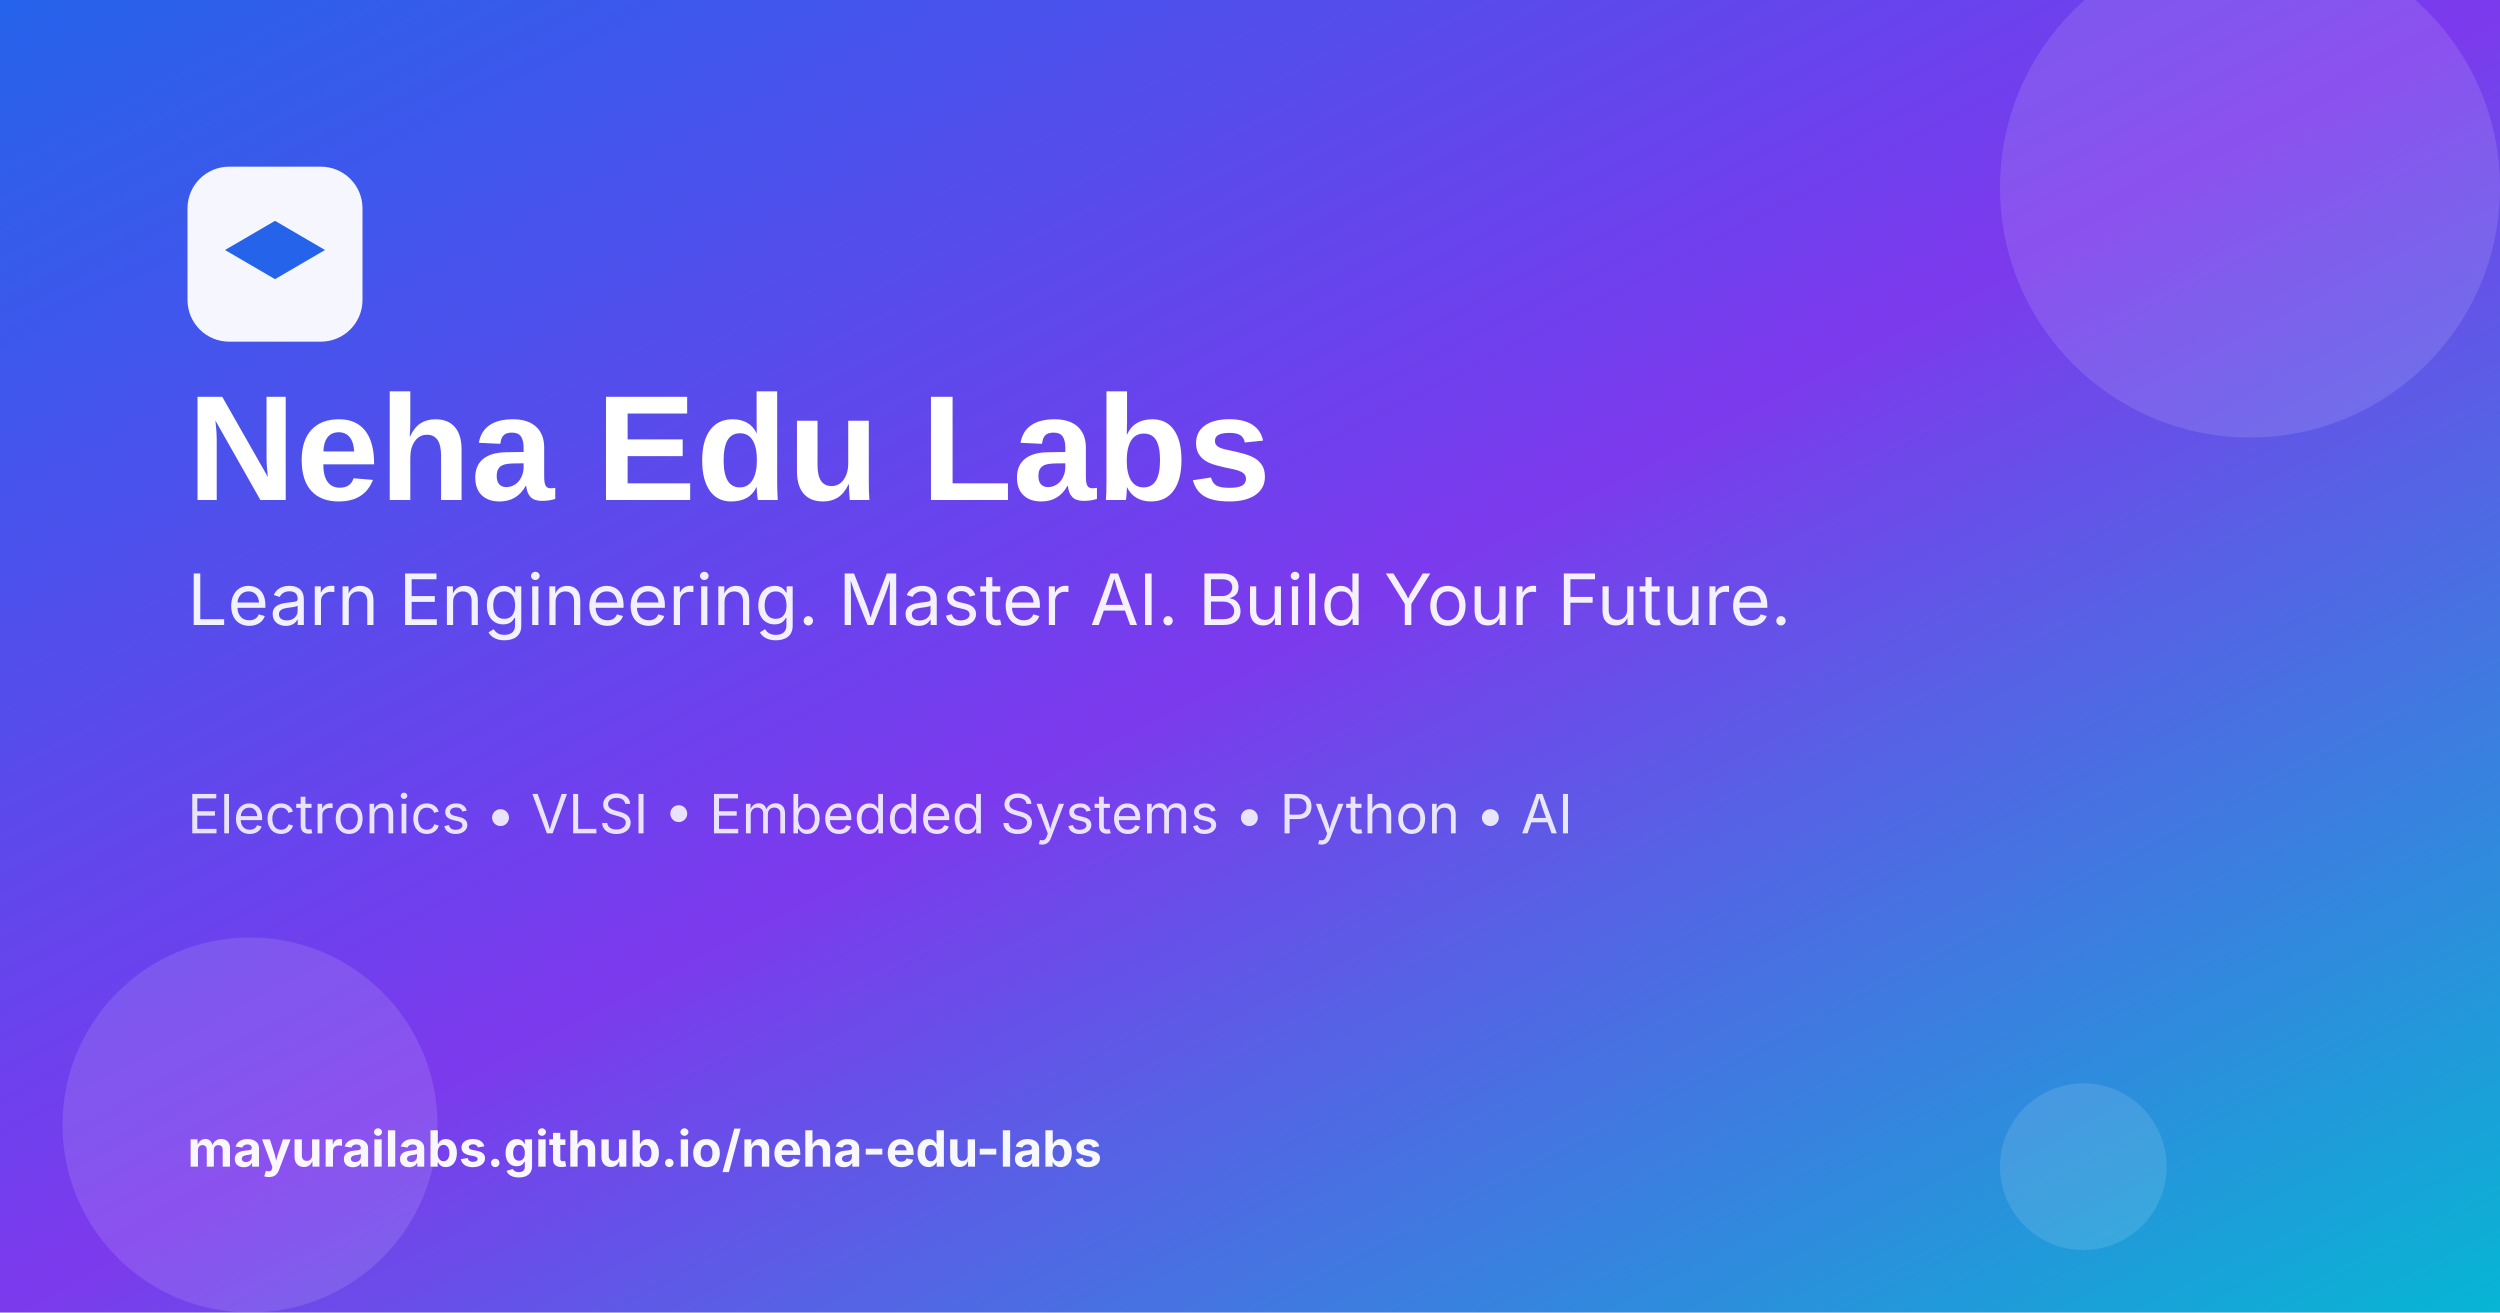
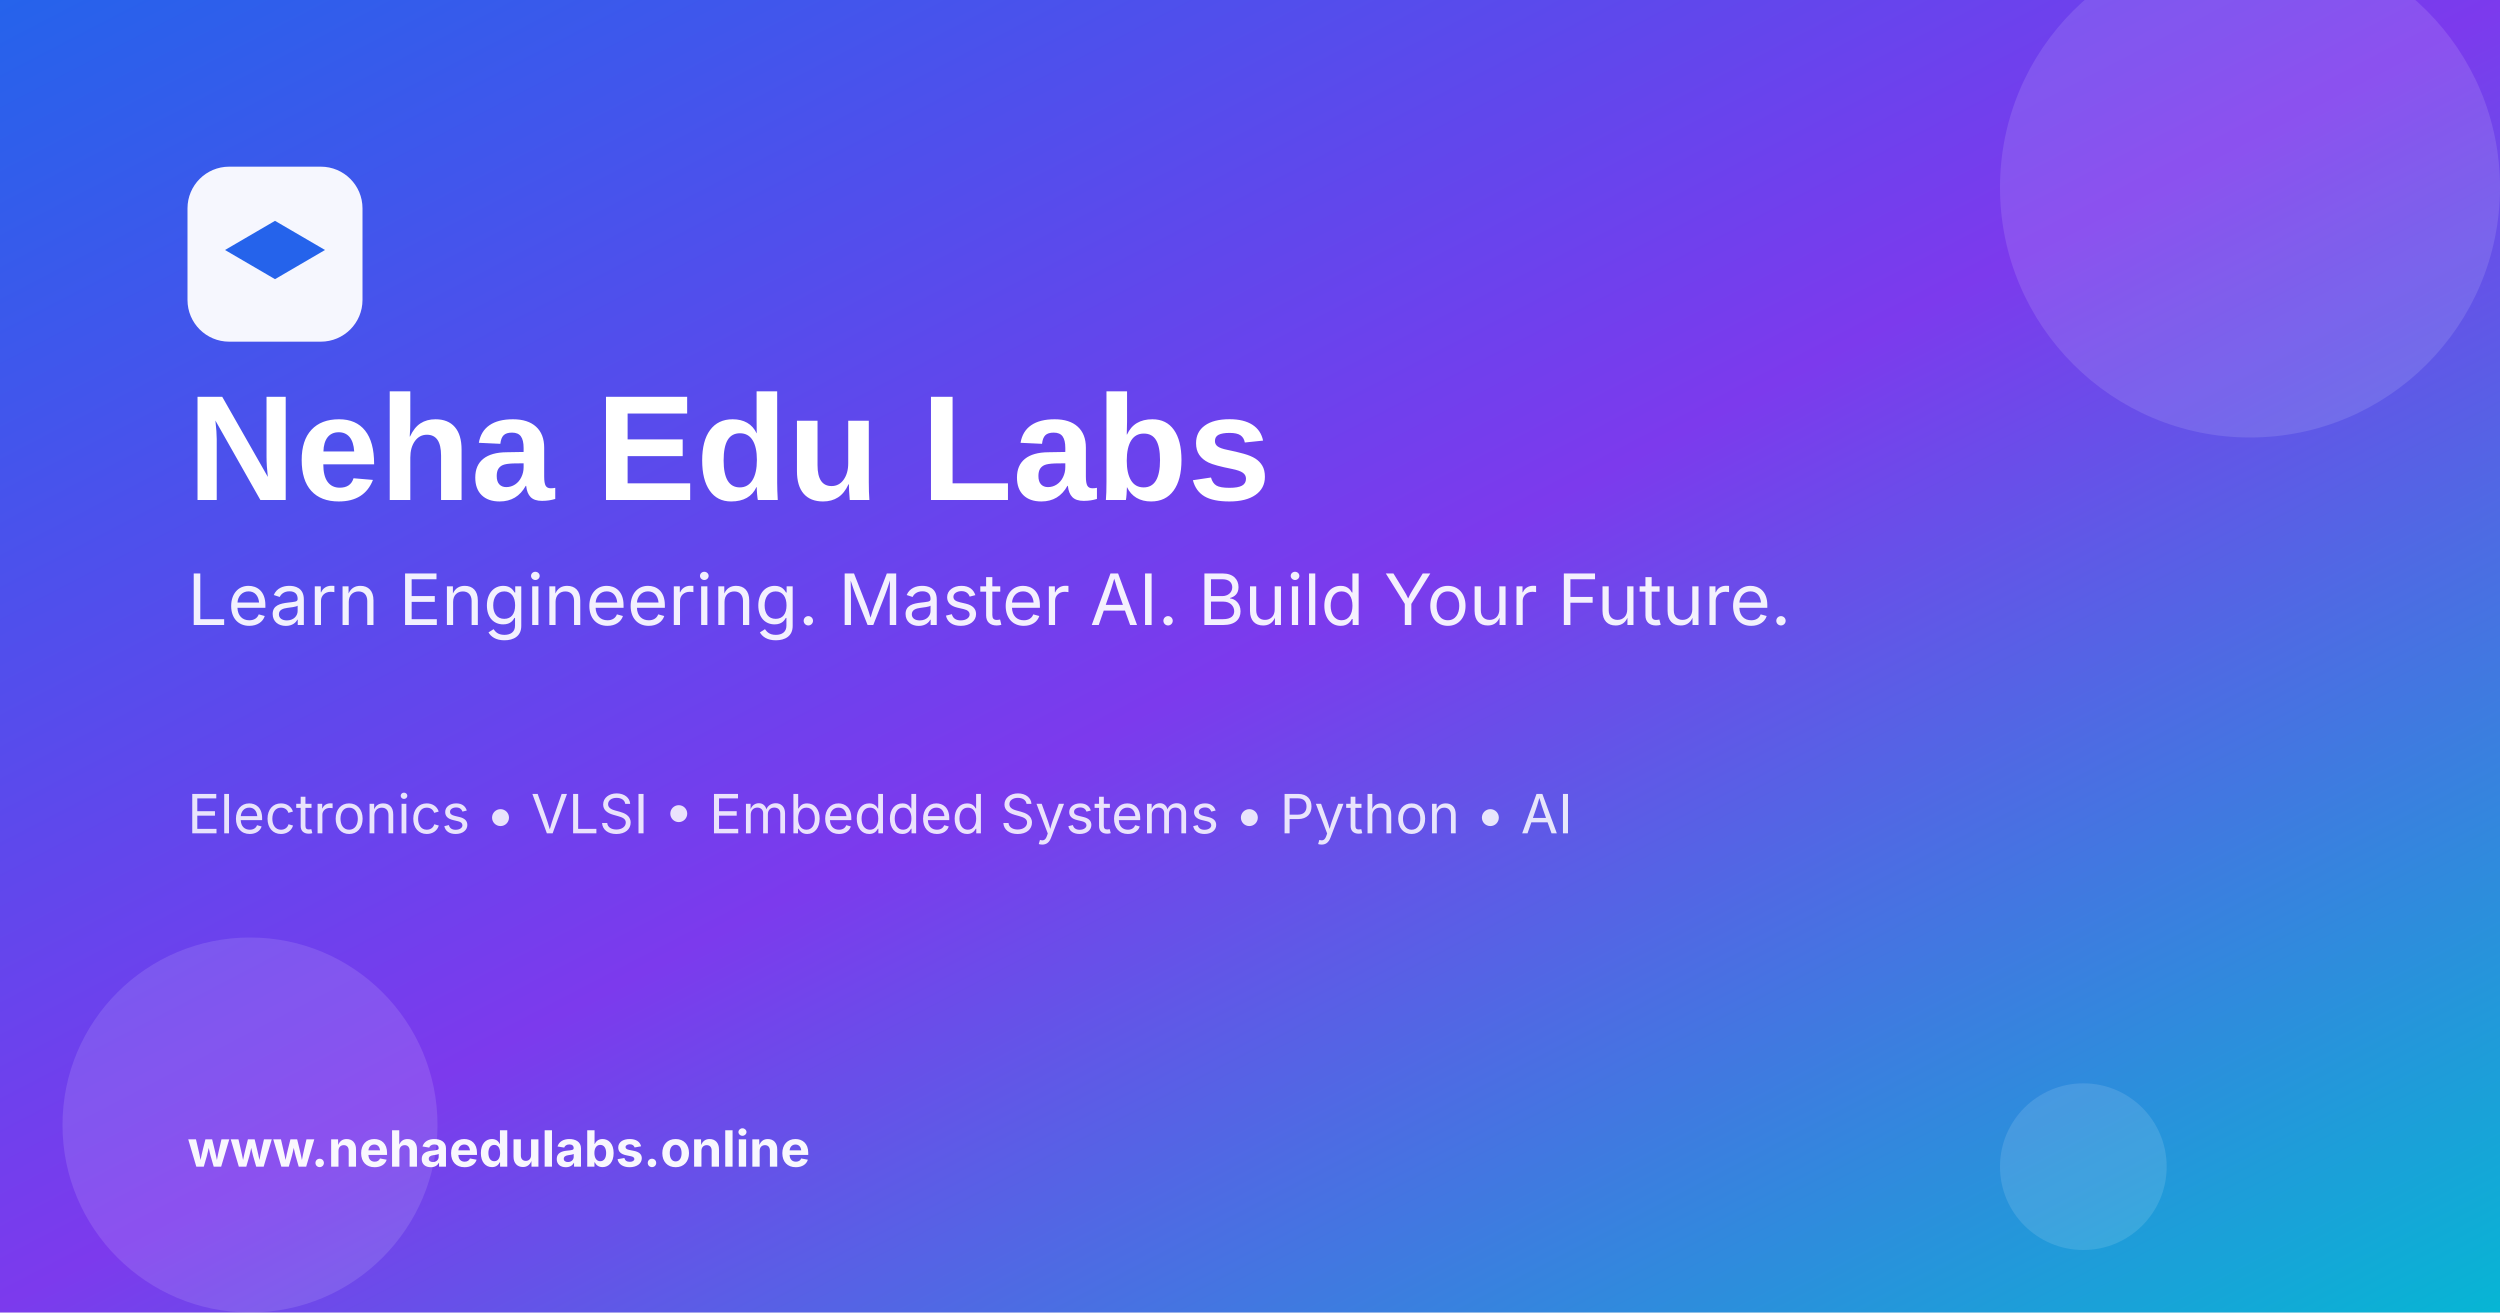
<svg xmlns="http://www.w3.org/2000/svg" viewBox="0 0 1200 630">
  <defs>
    <linearGradient id="og" x1="0" y1="0" x2="1" y2="1">
      <stop offset="0" stop-color="#2563EB" />
      <stop offset=".5" stop-color="#7C3AED" />
      <stop offset="1" stop-color="#06B6D4" />
    </linearGradient>
  </defs>
  <rect width="1200" height="630" fill="url(#og)" />
  <g opacity=".12" fill="white">
    <circle cx="120" cy="540" r="90" />
    <circle cx="1080" cy="90" r="120" />
    <circle cx="1000" cy="560" r="40" />
  </g>
  <g transform="translate(90,80)">
    <rect width="84" height="84" rx="20" fill="white" opacity=".95" />
    <path d="M18 40 42 26l24 14-24 14z" fill="#2563EB" />
  </g>
  <text x="90" y="240" font-family="Poppins, Arial, sans-serif" font-size="72" font-weight="800" fill="white">Neha Edu Labs</text>
  <text x="90" y="300" font-family="Inter, Arial, sans-serif" font-size="34" fill="white" opacity=".92">Learn Engineering. Master AI. Build Your Future.</text>
  <text x="90" y="400" font-family="Inter, Arial, sans-serif" font-size="26" fill="white" opacity=".85">Electronics • VLSI • Embedded Systems • Python • AI</text>
-   <text x="90" y="560" font-family="Inter, Arial, sans-serif" font-size="24" font-weight="700" fill="white" opacity=".95">mayurailabs.github.io/neha-edu-labs</text>
+   <text x="90" y="560" font-family="Inter, Arial, sans-serif" font-size="24" font-weight="700" fill="white" opacity=".95">www.nehaedulabs.online</text>
</svg>
